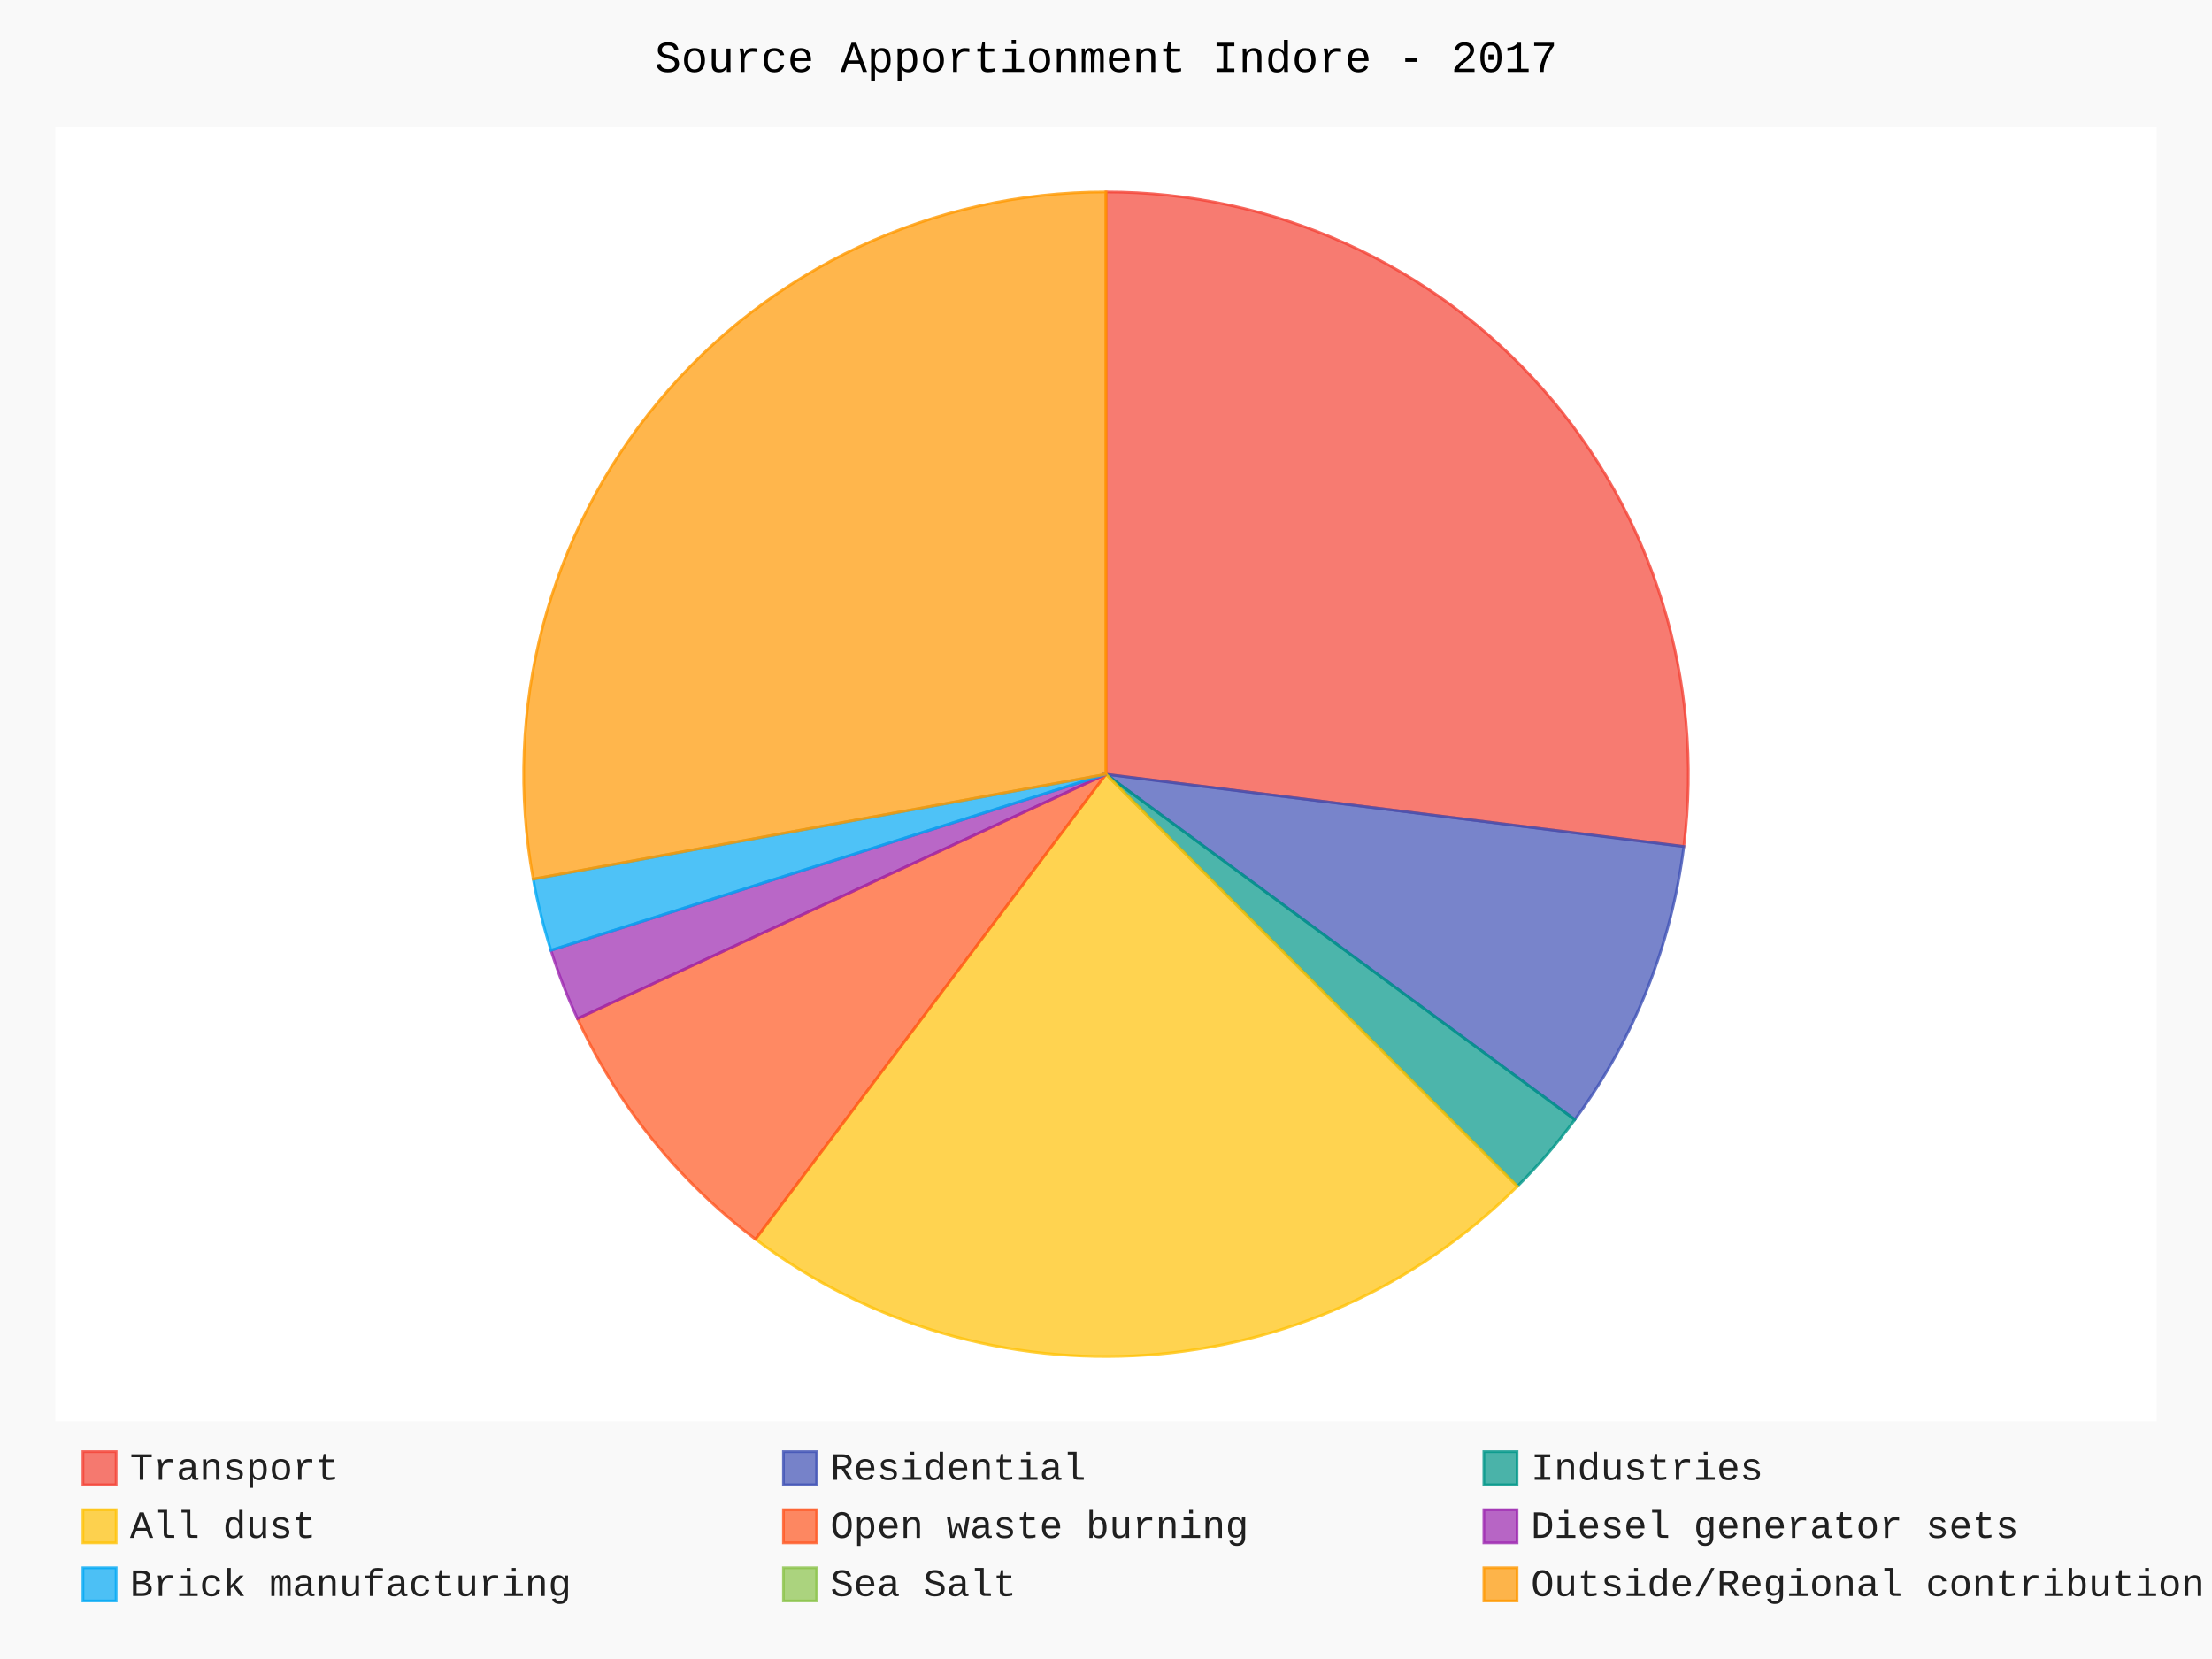
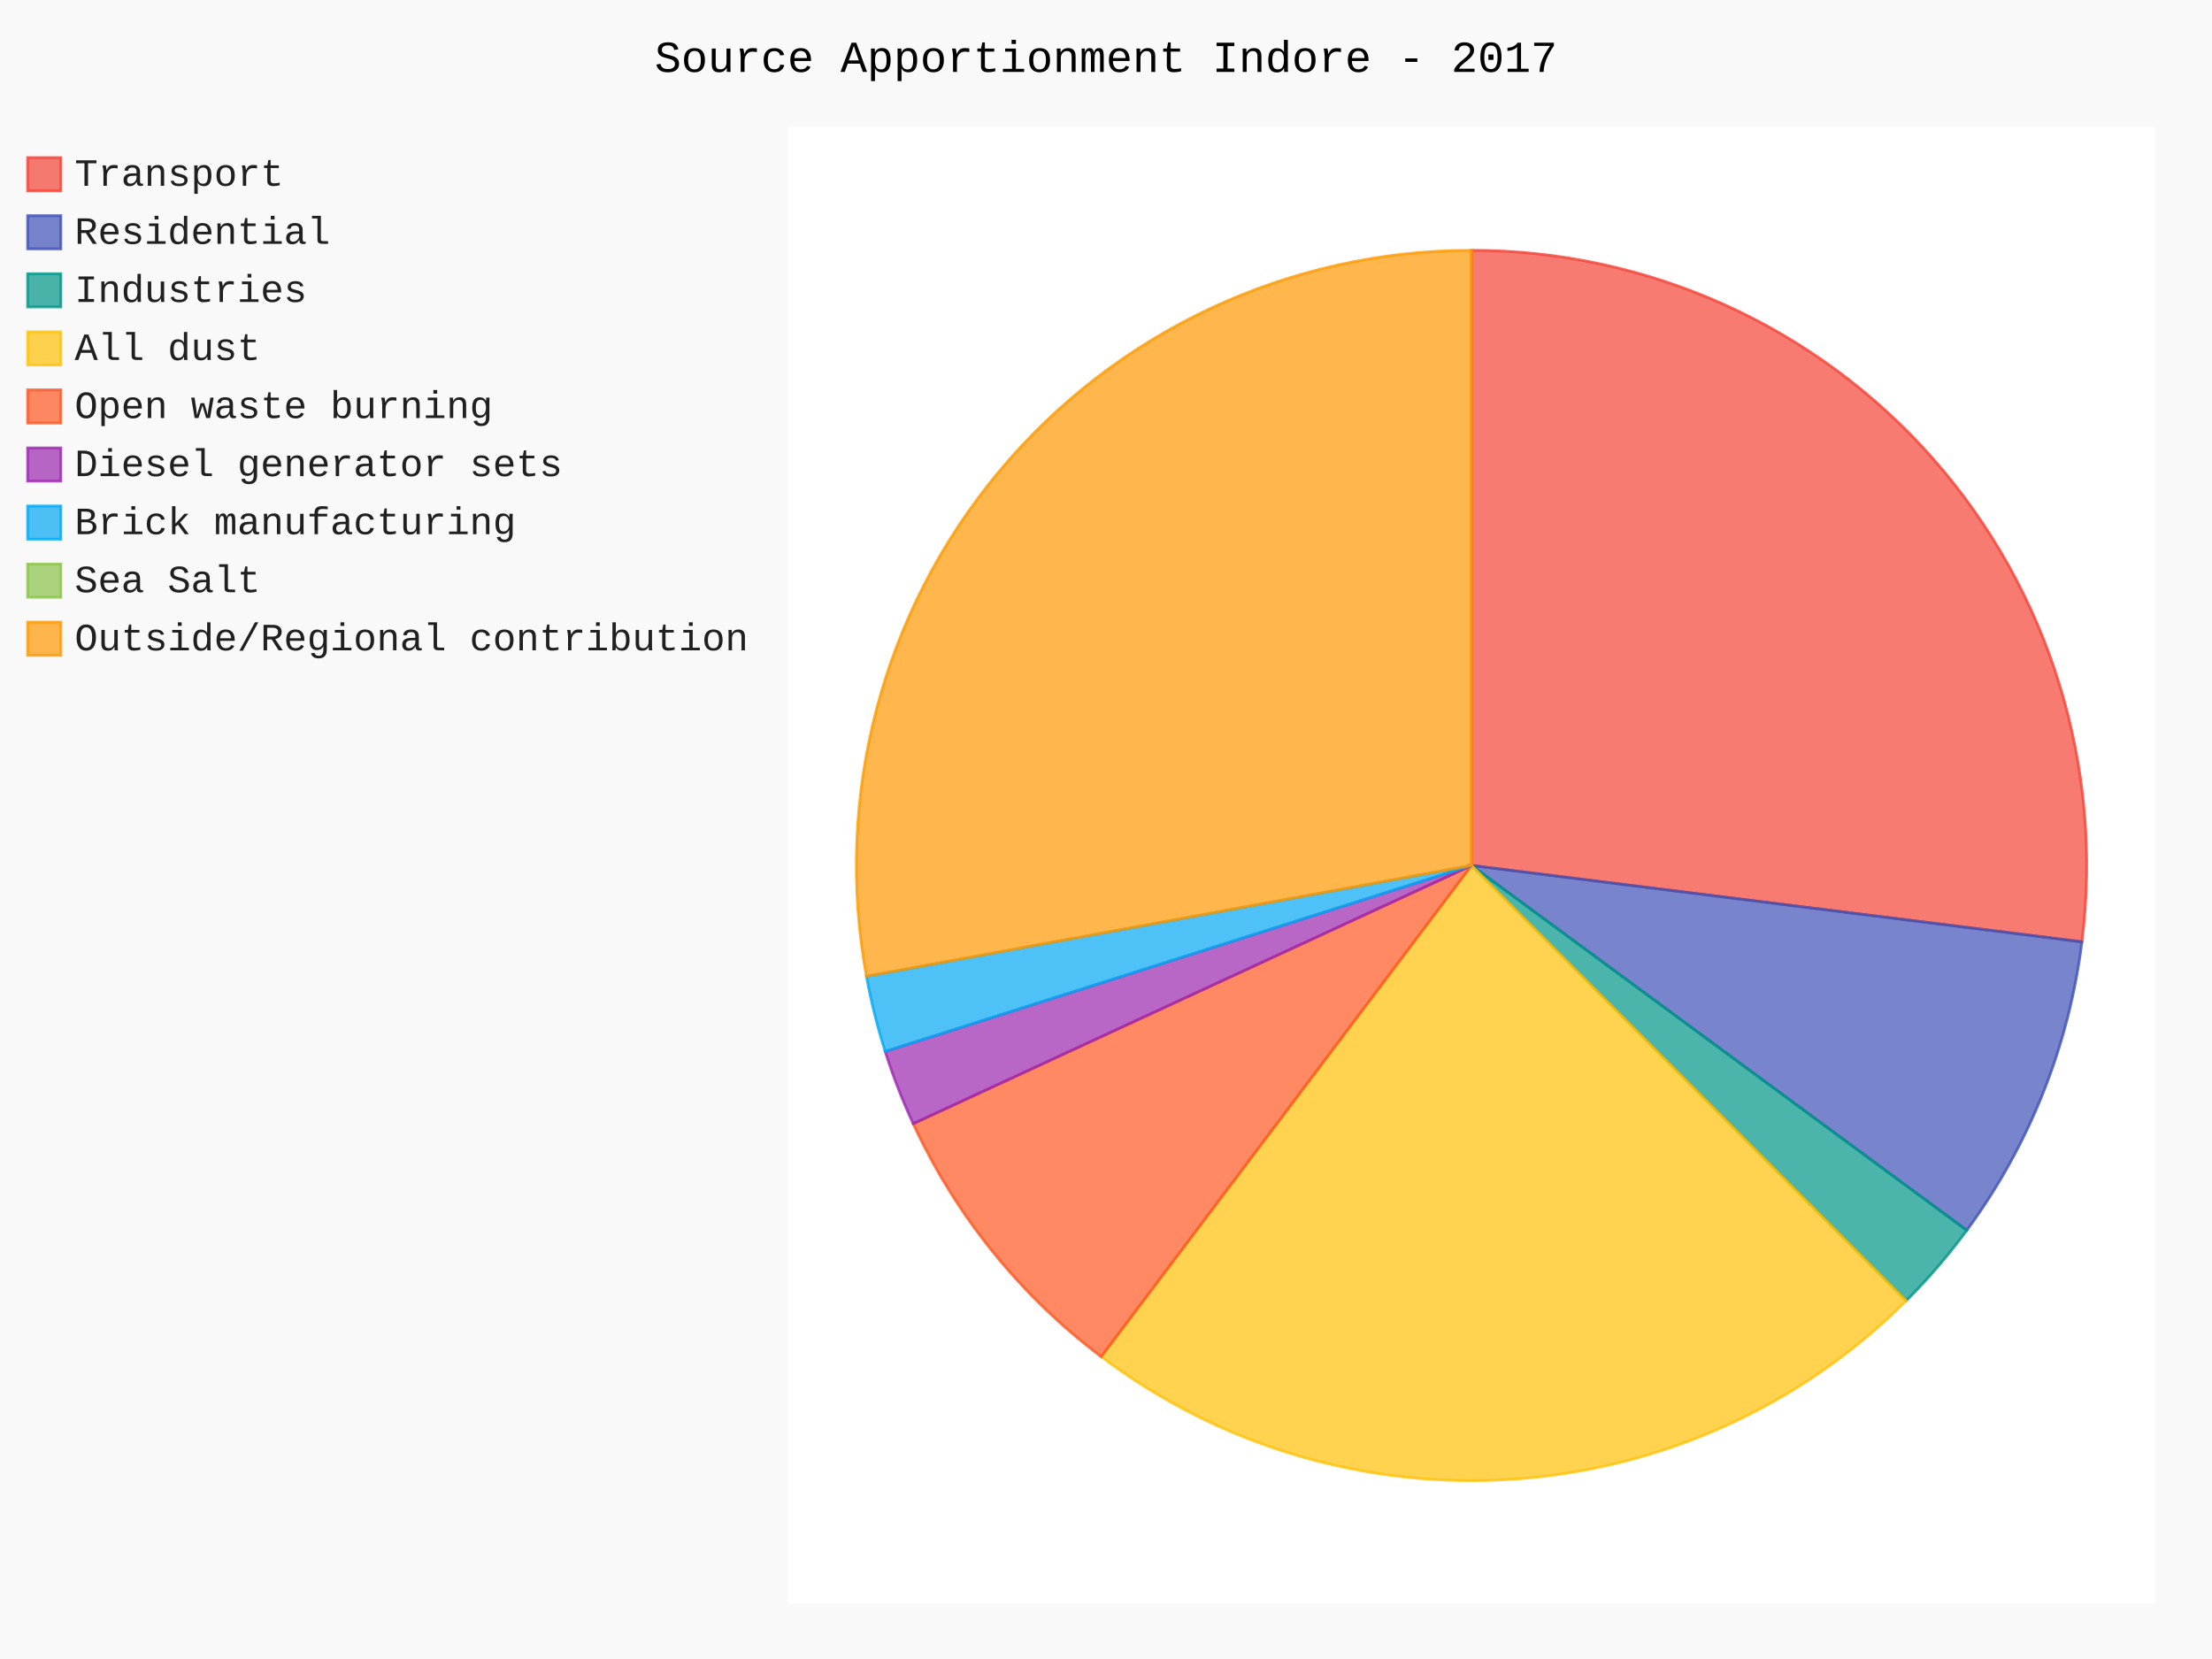
- <svg xmlns="http://www.w3.org/2000/svg" id="chart-6574b5e2-7205-4909-b103-8f83ac362402" class="pygal-chart" viewBox="0 0 800 600">
+ <svg xmlns="http://www.w3.org/2000/svg" id="chart-47ebd4a8-41ba-4cf6-abc7-d8996fae4ff6" class="pygal-chart" viewBox="0 0 800 600">
  <defs>
-     <style type="text/css">#chart-6574b5e2-7205-4909-b103-8f83ac362402{-webkit-user-select:none;-webkit-font-smoothing:antialiased;font-family:Consolas,"Liberation Mono",Menlo,Courier,monospace}#chart-6574b5e2-7205-4909-b103-8f83ac362402 .title{font-family:Consolas,"Liberation Mono",Menlo,Courier,monospace;font-size:16px}#chart-6574b5e2-7205-4909-b103-8f83ac362402 .legends .legend text{font-family:Consolas,"Liberation Mono",Menlo,Courier,monospace;font-size:14px}#chart-6574b5e2-7205-4909-b103-8f83ac362402 .axis text{font-family:Consolas,"Liberation Mono",Menlo,Courier,monospace;font-size:10px}#chart-6574b5e2-7205-4909-b103-8f83ac362402 .axis text.major{font-family:Consolas,"Liberation Mono",Menlo,Courier,monospace;font-size:10px}#chart-6574b5e2-7205-4909-b103-8f83ac362402 .text-overlay text.value{font-family:Consolas,"Liberation Mono",Menlo,Courier,monospace;font-size:16px}#chart-6574b5e2-7205-4909-b103-8f83ac362402 .text-overlay text.label{font-family:Consolas,"Liberation Mono",Menlo,Courier,monospace;font-size:10px}#chart-6574b5e2-7205-4909-b103-8f83ac362402 .tooltip{font-family:Consolas,"Liberation Mono",Menlo,Courier,monospace;font-size:14px}#chart-6574b5e2-7205-4909-b103-8f83ac362402 text.no_data{font-family:Consolas,"Liberation Mono",Menlo,Courier,monospace;font-size:64px}
- #chart-6574b5e2-7205-4909-b103-8f83ac362402{background-color:rgba(249,249,249,1)}#chart-6574b5e2-7205-4909-b103-8f83ac362402 path,#chart-6574b5e2-7205-4909-b103-8f83ac362402 line,#chart-6574b5e2-7205-4909-b103-8f83ac362402 rect,#chart-6574b5e2-7205-4909-b103-8f83ac362402 circle{-webkit-transition:150ms;-moz-transition:150ms;transition:150ms}#chart-6574b5e2-7205-4909-b103-8f83ac362402 .graph &gt; .background{fill:rgba(249,249,249,1)}#chart-6574b5e2-7205-4909-b103-8f83ac362402 .plot &gt; .background{fill:rgba(255,255,255,1)}#chart-6574b5e2-7205-4909-b103-8f83ac362402 .graph{fill:rgba(0,0,0,.87)}#chart-6574b5e2-7205-4909-b103-8f83ac362402 text.no_data{fill:rgba(0,0,0,1)}#chart-6574b5e2-7205-4909-b103-8f83ac362402 .title{fill:rgba(0,0,0,1)}#chart-6574b5e2-7205-4909-b103-8f83ac362402 .legends .legend text{fill:rgba(0,0,0,.87)}#chart-6574b5e2-7205-4909-b103-8f83ac362402 .legends .legend:hover text{fill:rgba(0,0,0,1)}#chart-6574b5e2-7205-4909-b103-8f83ac362402 .axis .line{stroke:rgba(0,0,0,1)}#chart-6574b5e2-7205-4909-b103-8f83ac362402 .axis .guide.line{stroke:rgba(0,0,0,.54)}#chart-6574b5e2-7205-4909-b103-8f83ac362402 .axis .major.line{stroke:rgba(0,0,0,.87)}#chart-6574b5e2-7205-4909-b103-8f83ac362402 .axis text.major{fill:rgba(0,0,0,1)}#chart-6574b5e2-7205-4909-b103-8f83ac362402 .axis.y .guides:hover .guide.line,#chart-6574b5e2-7205-4909-b103-8f83ac362402 .line-graph .axis.x .guides:hover .guide.line,#chart-6574b5e2-7205-4909-b103-8f83ac362402 .stackedline-graph .axis.x .guides:hover .guide.line,#chart-6574b5e2-7205-4909-b103-8f83ac362402 .xy-graph .axis.x .guides:hover .guide.line{stroke:rgba(0,0,0,1)}#chart-6574b5e2-7205-4909-b103-8f83ac362402 .axis .guides:hover text{fill:rgba(0,0,0,1)}#chart-6574b5e2-7205-4909-b103-8f83ac362402 .reactive{fill-opacity:.7;stroke-opacity:.8;stroke-width:1}#chart-6574b5e2-7205-4909-b103-8f83ac362402 .ci{stroke:rgba(0,0,0,.87)}#chart-6574b5e2-7205-4909-b103-8f83ac362402 .reactive.active,#chart-6574b5e2-7205-4909-b103-8f83ac362402 .active .reactive{fill-opacity:.8;stroke-opacity:.9;stroke-width:4}#chart-6574b5e2-7205-4909-b103-8f83ac362402 .ci .reactive.active{stroke-width:1.5}#chart-6574b5e2-7205-4909-b103-8f83ac362402 .series text{fill:rgba(0,0,0,1)}#chart-6574b5e2-7205-4909-b103-8f83ac362402 .tooltip rect{fill:rgba(255,255,255,1);stroke:rgba(0,0,0,1);-webkit-transition:opacity 150ms;-moz-transition:opacity 150ms;transition:opacity 150ms}#chart-6574b5e2-7205-4909-b103-8f83ac362402 .tooltip .label{fill:rgba(0,0,0,.87)}#chart-6574b5e2-7205-4909-b103-8f83ac362402 .tooltip .label{fill:rgba(0,0,0,.87)}#chart-6574b5e2-7205-4909-b103-8f83ac362402 .tooltip .legend{font-size:.8em;fill:rgba(0,0,0,.54)}#chart-6574b5e2-7205-4909-b103-8f83ac362402 .tooltip .x_label{font-size:.6em;fill:rgba(0,0,0,1)}#chart-6574b5e2-7205-4909-b103-8f83ac362402 .tooltip .xlink{font-size:.5em;text-decoration:underline}#chart-6574b5e2-7205-4909-b103-8f83ac362402 .tooltip .value{font-size:1.5em}#chart-6574b5e2-7205-4909-b103-8f83ac362402 .bound{font-size:.5em}#chart-6574b5e2-7205-4909-b103-8f83ac362402 .max-value{font-size:.75em;fill:rgba(0,0,0,.54)}#chart-6574b5e2-7205-4909-b103-8f83ac362402 .map-element{fill:rgba(255,255,255,1);stroke:rgba(0,0,0,.54) !important}#chart-6574b5e2-7205-4909-b103-8f83ac362402 .map-element .reactive{fill-opacity:inherit;stroke-opacity:inherit}#chart-6574b5e2-7205-4909-b103-8f83ac362402 .color-0,#chart-6574b5e2-7205-4909-b103-8f83ac362402 .color-0 a:visited{stroke:#F44336;fill:#F44336}#chart-6574b5e2-7205-4909-b103-8f83ac362402 .color-1,#chart-6574b5e2-7205-4909-b103-8f83ac362402 .color-1 a:visited{stroke:#3F51B5;fill:#3F51B5}#chart-6574b5e2-7205-4909-b103-8f83ac362402 .color-2,#chart-6574b5e2-7205-4909-b103-8f83ac362402 .color-2 a:visited{stroke:#009688;fill:#009688}#chart-6574b5e2-7205-4909-b103-8f83ac362402 .color-3,#chart-6574b5e2-7205-4909-b103-8f83ac362402 .color-3 a:visited{stroke:#FFC107;fill:#FFC107}#chart-6574b5e2-7205-4909-b103-8f83ac362402 .color-4,#chart-6574b5e2-7205-4909-b103-8f83ac362402 .color-4 a:visited{stroke:#FF5722;fill:#FF5722}#chart-6574b5e2-7205-4909-b103-8f83ac362402 .color-5,#chart-6574b5e2-7205-4909-b103-8f83ac362402 .color-5 a:visited{stroke:#9C27B0;fill:#9C27B0}#chart-6574b5e2-7205-4909-b103-8f83ac362402 .color-6,#chart-6574b5e2-7205-4909-b103-8f83ac362402 .color-6 a:visited{stroke:#03A9F4;fill:#03A9F4}#chart-6574b5e2-7205-4909-b103-8f83ac362402 .color-7,#chart-6574b5e2-7205-4909-b103-8f83ac362402 .color-7 a:visited{stroke:#8BC34A;fill:#8BC34A}#chart-6574b5e2-7205-4909-b103-8f83ac362402 .color-8,#chart-6574b5e2-7205-4909-b103-8f83ac362402 .color-8 a:visited{stroke:#FF9800;fill:#FF9800}#chart-6574b5e2-7205-4909-b103-8f83ac362402 .text-overlay .color-0 text{fill:black}#chart-6574b5e2-7205-4909-b103-8f83ac362402 .text-overlay .color-1 text{fill:black}#chart-6574b5e2-7205-4909-b103-8f83ac362402 .text-overlay .color-2 text{fill:black}#chart-6574b5e2-7205-4909-b103-8f83ac362402 .text-overlay .color-3 text{fill:black}#chart-6574b5e2-7205-4909-b103-8f83ac362402 .text-overlay .color-4 text{fill:black}#chart-6574b5e2-7205-4909-b103-8f83ac362402 .text-overlay .color-5 text{fill:black}#chart-6574b5e2-7205-4909-b103-8f83ac362402 .text-overlay .color-6 text{fill:black}#chart-6574b5e2-7205-4909-b103-8f83ac362402 .text-overlay .color-7 text{fill:black}#chart-6574b5e2-7205-4909-b103-8f83ac362402 .text-overlay .color-8 text{fill:black}
- #chart-6574b5e2-7205-4909-b103-8f83ac362402 text.no_data{text-anchor:middle}#chart-6574b5e2-7205-4909-b103-8f83ac362402 .guide.line{fill:none}#chart-6574b5e2-7205-4909-b103-8f83ac362402 .centered{text-anchor:middle}#chart-6574b5e2-7205-4909-b103-8f83ac362402 .title{text-anchor:middle}#chart-6574b5e2-7205-4909-b103-8f83ac362402 .legends .legend text{fill-opacity:1}#chart-6574b5e2-7205-4909-b103-8f83ac362402 .axis.x text{text-anchor:middle}#chart-6574b5e2-7205-4909-b103-8f83ac362402 .axis.x:not(.web) text[transform]{text-anchor:start}#chart-6574b5e2-7205-4909-b103-8f83ac362402 .axis.x:not(.web) text[transform].backwards{text-anchor:end}#chart-6574b5e2-7205-4909-b103-8f83ac362402 .axis.y text{text-anchor:end}#chart-6574b5e2-7205-4909-b103-8f83ac362402 .axis.y text[transform].backwards{text-anchor:start}#chart-6574b5e2-7205-4909-b103-8f83ac362402 .axis.y2 text{text-anchor:start}#chart-6574b5e2-7205-4909-b103-8f83ac362402 .axis.y2 text[transform].backwards{text-anchor:end}#chart-6574b5e2-7205-4909-b103-8f83ac362402 .axis .guide.line{stroke-dasharray:4,4;stroke:black}#chart-6574b5e2-7205-4909-b103-8f83ac362402 .axis .major.guide.line{stroke-dasharray:6,6;stroke:black}#chart-6574b5e2-7205-4909-b103-8f83ac362402 .horizontal .axis.y .guide.line,#chart-6574b5e2-7205-4909-b103-8f83ac362402 .horizontal .axis.y2 .guide.line,#chart-6574b5e2-7205-4909-b103-8f83ac362402 .vertical .axis.x .guide.line{opacity:0}#chart-6574b5e2-7205-4909-b103-8f83ac362402 .horizontal .axis.always_show .guide.line,#chart-6574b5e2-7205-4909-b103-8f83ac362402 .vertical .axis.always_show .guide.line{opacity:1 !important}#chart-6574b5e2-7205-4909-b103-8f83ac362402 .axis.y .guides:hover .guide.line,#chart-6574b5e2-7205-4909-b103-8f83ac362402 .axis.y2 .guides:hover .guide.line,#chart-6574b5e2-7205-4909-b103-8f83ac362402 .axis.x .guides:hover .guide.line{opacity:1}#chart-6574b5e2-7205-4909-b103-8f83ac362402 .axis .guides:hover text{opacity:1}#chart-6574b5e2-7205-4909-b103-8f83ac362402 .nofill{fill:none}#chart-6574b5e2-7205-4909-b103-8f83ac362402 .subtle-fill{fill-opacity:.2}#chart-6574b5e2-7205-4909-b103-8f83ac362402 .dot{stroke-width:1px;fill-opacity:1;stroke-opacity:1}#chart-6574b5e2-7205-4909-b103-8f83ac362402 .dot.active{stroke-width:5px}#chart-6574b5e2-7205-4909-b103-8f83ac362402 .dot.negative{fill:transparent}#chart-6574b5e2-7205-4909-b103-8f83ac362402 text,#chart-6574b5e2-7205-4909-b103-8f83ac362402 tspan{stroke:none !important}#chart-6574b5e2-7205-4909-b103-8f83ac362402 .series text.active{opacity:1}#chart-6574b5e2-7205-4909-b103-8f83ac362402 .tooltip rect{fill-opacity:.95;stroke-width:.5}#chart-6574b5e2-7205-4909-b103-8f83ac362402 .tooltip text{fill-opacity:1}#chart-6574b5e2-7205-4909-b103-8f83ac362402 .showable{visibility:hidden}#chart-6574b5e2-7205-4909-b103-8f83ac362402 .showable.shown{visibility:visible}#chart-6574b5e2-7205-4909-b103-8f83ac362402 .gauge-background{fill:rgba(229,229,229,1);stroke:none}#chart-6574b5e2-7205-4909-b103-8f83ac362402 .bg-lines{stroke:rgba(249,249,249,1);stroke-width:2px}</style>
+     <style type="text/css">#chart-47ebd4a8-41ba-4cf6-abc7-d8996fae4ff6{-webkit-user-select:none;-webkit-font-smoothing:antialiased;font-family:Consolas,"Liberation Mono",Menlo,Courier,monospace}#chart-47ebd4a8-41ba-4cf6-abc7-d8996fae4ff6 .title{font-family:Consolas,"Liberation Mono",Menlo,Courier,monospace;font-size:16px}#chart-47ebd4a8-41ba-4cf6-abc7-d8996fae4ff6 .legends .legend text{font-family:Consolas,"Liberation Mono",Menlo,Courier,monospace;font-size:14px}#chart-47ebd4a8-41ba-4cf6-abc7-d8996fae4ff6 .axis text{font-family:Consolas,"Liberation Mono",Menlo,Courier,monospace;font-size:10px}#chart-47ebd4a8-41ba-4cf6-abc7-d8996fae4ff6 .axis text.major{font-family:Consolas,"Liberation Mono",Menlo,Courier,monospace;font-size:10px}#chart-47ebd4a8-41ba-4cf6-abc7-d8996fae4ff6 .text-overlay text.value{font-family:Consolas,"Liberation Mono",Menlo,Courier,monospace;font-size:16px}#chart-47ebd4a8-41ba-4cf6-abc7-d8996fae4ff6 .text-overlay text.label{font-family:Consolas,"Liberation Mono",Menlo,Courier,monospace;font-size:10px}#chart-47ebd4a8-41ba-4cf6-abc7-d8996fae4ff6 .tooltip{font-family:Consolas,"Liberation Mono",Menlo,Courier,monospace;font-size:14px}#chart-47ebd4a8-41ba-4cf6-abc7-d8996fae4ff6 text.no_data{font-family:Consolas,"Liberation Mono",Menlo,Courier,monospace;font-size:64px}
+ #chart-47ebd4a8-41ba-4cf6-abc7-d8996fae4ff6{background-color:rgba(249,249,249,1)}#chart-47ebd4a8-41ba-4cf6-abc7-d8996fae4ff6 path,#chart-47ebd4a8-41ba-4cf6-abc7-d8996fae4ff6 line,#chart-47ebd4a8-41ba-4cf6-abc7-d8996fae4ff6 rect,#chart-47ebd4a8-41ba-4cf6-abc7-d8996fae4ff6 circle{-webkit-transition:150ms;-moz-transition:150ms;transition:150ms}#chart-47ebd4a8-41ba-4cf6-abc7-d8996fae4ff6 .graph &gt; .background{fill:rgba(249,249,249,1)}#chart-47ebd4a8-41ba-4cf6-abc7-d8996fae4ff6 .plot &gt; .background{fill:rgba(255,255,255,1)}#chart-47ebd4a8-41ba-4cf6-abc7-d8996fae4ff6 .graph{fill:rgba(0,0,0,.87)}#chart-47ebd4a8-41ba-4cf6-abc7-d8996fae4ff6 text.no_data{fill:rgba(0,0,0,1)}#chart-47ebd4a8-41ba-4cf6-abc7-d8996fae4ff6 .title{fill:rgba(0,0,0,1)}#chart-47ebd4a8-41ba-4cf6-abc7-d8996fae4ff6 .legends .legend text{fill:rgba(0,0,0,.87)}#chart-47ebd4a8-41ba-4cf6-abc7-d8996fae4ff6 .legends .legend:hover text{fill:rgba(0,0,0,1)}#chart-47ebd4a8-41ba-4cf6-abc7-d8996fae4ff6 .axis .line{stroke:rgba(0,0,0,1)}#chart-47ebd4a8-41ba-4cf6-abc7-d8996fae4ff6 .axis .guide.line{stroke:rgba(0,0,0,.54)}#chart-47ebd4a8-41ba-4cf6-abc7-d8996fae4ff6 .axis .major.line{stroke:rgba(0,0,0,.87)}#chart-47ebd4a8-41ba-4cf6-abc7-d8996fae4ff6 .axis text.major{fill:rgba(0,0,0,1)}#chart-47ebd4a8-41ba-4cf6-abc7-d8996fae4ff6 .axis.y .guides:hover .guide.line,#chart-47ebd4a8-41ba-4cf6-abc7-d8996fae4ff6 .line-graph .axis.x .guides:hover .guide.line,#chart-47ebd4a8-41ba-4cf6-abc7-d8996fae4ff6 .stackedline-graph .axis.x .guides:hover .guide.line,#chart-47ebd4a8-41ba-4cf6-abc7-d8996fae4ff6 .xy-graph .axis.x .guides:hover .guide.line{stroke:rgba(0,0,0,1)}#chart-47ebd4a8-41ba-4cf6-abc7-d8996fae4ff6 .axis .guides:hover text{fill:rgba(0,0,0,1)}#chart-47ebd4a8-41ba-4cf6-abc7-d8996fae4ff6 .reactive{fill-opacity:.7;stroke-opacity:.8;stroke-width:1}#chart-47ebd4a8-41ba-4cf6-abc7-d8996fae4ff6 .ci{stroke:rgba(0,0,0,.87)}#chart-47ebd4a8-41ba-4cf6-abc7-d8996fae4ff6 .reactive.active,#chart-47ebd4a8-41ba-4cf6-abc7-d8996fae4ff6 .active .reactive{fill-opacity:.8;stroke-opacity:.9;stroke-width:4}#chart-47ebd4a8-41ba-4cf6-abc7-d8996fae4ff6 .ci .reactive.active{stroke-width:1.5}#chart-47ebd4a8-41ba-4cf6-abc7-d8996fae4ff6 .series text{fill:rgba(0,0,0,1)}#chart-47ebd4a8-41ba-4cf6-abc7-d8996fae4ff6 .tooltip rect{fill:rgba(255,255,255,1);stroke:rgba(0,0,0,1);-webkit-transition:opacity 150ms;-moz-transition:opacity 150ms;transition:opacity 150ms}#chart-47ebd4a8-41ba-4cf6-abc7-d8996fae4ff6 .tooltip .label{fill:rgba(0,0,0,.87)}#chart-47ebd4a8-41ba-4cf6-abc7-d8996fae4ff6 .tooltip .label{fill:rgba(0,0,0,.87)}#chart-47ebd4a8-41ba-4cf6-abc7-d8996fae4ff6 .tooltip .legend{font-size:.8em;fill:rgba(0,0,0,.54)}#chart-47ebd4a8-41ba-4cf6-abc7-d8996fae4ff6 .tooltip .x_label{font-size:.6em;fill:rgba(0,0,0,1)}#chart-47ebd4a8-41ba-4cf6-abc7-d8996fae4ff6 .tooltip .xlink{font-size:.5em;text-decoration:underline}#chart-47ebd4a8-41ba-4cf6-abc7-d8996fae4ff6 .tooltip .value{font-size:1.5em}#chart-47ebd4a8-41ba-4cf6-abc7-d8996fae4ff6 .bound{font-size:.5em}#chart-47ebd4a8-41ba-4cf6-abc7-d8996fae4ff6 .max-value{font-size:.75em;fill:rgba(0,0,0,.54)}#chart-47ebd4a8-41ba-4cf6-abc7-d8996fae4ff6 .map-element{fill:rgba(255,255,255,1);stroke:rgba(0,0,0,.54) !important}#chart-47ebd4a8-41ba-4cf6-abc7-d8996fae4ff6 .map-element .reactive{fill-opacity:inherit;stroke-opacity:inherit}#chart-47ebd4a8-41ba-4cf6-abc7-d8996fae4ff6 .color-0,#chart-47ebd4a8-41ba-4cf6-abc7-d8996fae4ff6 .color-0 a:visited{stroke:#F44336;fill:#F44336}#chart-47ebd4a8-41ba-4cf6-abc7-d8996fae4ff6 .color-1,#chart-47ebd4a8-41ba-4cf6-abc7-d8996fae4ff6 .color-1 a:visited{stroke:#3F51B5;fill:#3F51B5}#chart-47ebd4a8-41ba-4cf6-abc7-d8996fae4ff6 .color-2,#chart-47ebd4a8-41ba-4cf6-abc7-d8996fae4ff6 .color-2 a:visited{stroke:#009688;fill:#009688}#chart-47ebd4a8-41ba-4cf6-abc7-d8996fae4ff6 .color-3,#chart-47ebd4a8-41ba-4cf6-abc7-d8996fae4ff6 .color-3 a:visited{stroke:#FFC107;fill:#FFC107}#chart-47ebd4a8-41ba-4cf6-abc7-d8996fae4ff6 .color-4,#chart-47ebd4a8-41ba-4cf6-abc7-d8996fae4ff6 .color-4 a:visited{stroke:#FF5722;fill:#FF5722}#chart-47ebd4a8-41ba-4cf6-abc7-d8996fae4ff6 .color-5,#chart-47ebd4a8-41ba-4cf6-abc7-d8996fae4ff6 .color-5 a:visited{stroke:#9C27B0;fill:#9C27B0}#chart-47ebd4a8-41ba-4cf6-abc7-d8996fae4ff6 .color-6,#chart-47ebd4a8-41ba-4cf6-abc7-d8996fae4ff6 .color-6 a:visited{stroke:#03A9F4;fill:#03A9F4}#chart-47ebd4a8-41ba-4cf6-abc7-d8996fae4ff6 .color-7,#chart-47ebd4a8-41ba-4cf6-abc7-d8996fae4ff6 .color-7 a:visited{stroke:#8BC34A;fill:#8BC34A}#chart-47ebd4a8-41ba-4cf6-abc7-d8996fae4ff6 .color-8,#chart-47ebd4a8-41ba-4cf6-abc7-d8996fae4ff6 .color-8 a:visited{stroke:#FF9800;fill:#FF9800}#chart-47ebd4a8-41ba-4cf6-abc7-d8996fae4ff6 .text-overlay .color-0 text{fill:black}#chart-47ebd4a8-41ba-4cf6-abc7-d8996fae4ff6 .text-overlay .color-1 text{fill:black}#chart-47ebd4a8-41ba-4cf6-abc7-d8996fae4ff6 .text-overlay .color-2 text{fill:black}#chart-47ebd4a8-41ba-4cf6-abc7-d8996fae4ff6 .text-overlay .color-3 text{fill:black}#chart-47ebd4a8-41ba-4cf6-abc7-d8996fae4ff6 .text-overlay .color-4 text{fill:black}#chart-47ebd4a8-41ba-4cf6-abc7-d8996fae4ff6 .text-overlay .color-5 text{fill:black}#chart-47ebd4a8-41ba-4cf6-abc7-d8996fae4ff6 .text-overlay .color-6 text{fill:black}#chart-47ebd4a8-41ba-4cf6-abc7-d8996fae4ff6 .text-overlay .color-7 text{fill:black}#chart-47ebd4a8-41ba-4cf6-abc7-d8996fae4ff6 .text-overlay .color-8 text{fill:black}
+ #chart-47ebd4a8-41ba-4cf6-abc7-d8996fae4ff6 text.no_data{text-anchor:middle}#chart-47ebd4a8-41ba-4cf6-abc7-d8996fae4ff6 .guide.line{fill:none}#chart-47ebd4a8-41ba-4cf6-abc7-d8996fae4ff6 .centered{text-anchor:middle}#chart-47ebd4a8-41ba-4cf6-abc7-d8996fae4ff6 .title{text-anchor:middle}#chart-47ebd4a8-41ba-4cf6-abc7-d8996fae4ff6 .legends .legend text{fill-opacity:1}#chart-47ebd4a8-41ba-4cf6-abc7-d8996fae4ff6 .axis.x text{text-anchor:middle}#chart-47ebd4a8-41ba-4cf6-abc7-d8996fae4ff6 .axis.x:not(.web) text[transform]{text-anchor:start}#chart-47ebd4a8-41ba-4cf6-abc7-d8996fae4ff6 .axis.x:not(.web) text[transform].backwards{text-anchor:end}#chart-47ebd4a8-41ba-4cf6-abc7-d8996fae4ff6 .axis.y text{text-anchor:end}#chart-47ebd4a8-41ba-4cf6-abc7-d8996fae4ff6 .axis.y text[transform].backwards{text-anchor:start}#chart-47ebd4a8-41ba-4cf6-abc7-d8996fae4ff6 .axis.y2 text{text-anchor:start}#chart-47ebd4a8-41ba-4cf6-abc7-d8996fae4ff6 .axis.y2 text[transform].backwards{text-anchor:end}#chart-47ebd4a8-41ba-4cf6-abc7-d8996fae4ff6 .axis .guide.line{stroke-dasharray:4,4;stroke:black}#chart-47ebd4a8-41ba-4cf6-abc7-d8996fae4ff6 .axis .major.guide.line{stroke-dasharray:6,6;stroke:black}#chart-47ebd4a8-41ba-4cf6-abc7-d8996fae4ff6 .horizontal .axis.y .guide.line,#chart-47ebd4a8-41ba-4cf6-abc7-d8996fae4ff6 .horizontal .axis.y2 .guide.line,#chart-47ebd4a8-41ba-4cf6-abc7-d8996fae4ff6 .vertical .axis.x .guide.line{opacity:0}#chart-47ebd4a8-41ba-4cf6-abc7-d8996fae4ff6 .horizontal .axis.always_show .guide.line,#chart-47ebd4a8-41ba-4cf6-abc7-d8996fae4ff6 .vertical .axis.always_show .guide.line{opacity:1 !important}#chart-47ebd4a8-41ba-4cf6-abc7-d8996fae4ff6 .axis.y .guides:hover .guide.line,#chart-47ebd4a8-41ba-4cf6-abc7-d8996fae4ff6 .axis.y2 .guides:hover .guide.line,#chart-47ebd4a8-41ba-4cf6-abc7-d8996fae4ff6 .axis.x .guides:hover .guide.line{opacity:1}#chart-47ebd4a8-41ba-4cf6-abc7-d8996fae4ff6 .axis .guides:hover text{opacity:1}#chart-47ebd4a8-41ba-4cf6-abc7-d8996fae4ff6 .nofill{fill:none}#chart-47ebd4a8-41ba-4cf6-abc7-d8996fae4ff6 .subtle-fill{fill-opacity:.2}#chart-47ebd4a8-41ba-4cf6-abc7-d8996fae4ff6 .dot{stroke-width:1px;fill-opacity:1;stroke-opacity:1}#chart-47ebd4a8-41ba-4cf6-abc7-d8996fae4ff6 .dot.active{stroke-width:5px}#chart-47ebd4a8-41ba-4cf6-abc7-d8996fae4ff6 .dot.negative{fill:transparent}#chart-47ebd4a8-41ba-4cf6-abc7-d8996fae4ff6 text,#chart-47ebd4a8-41ba-4cf6-abc7-d8996fae4ff6 tspan{stroke:none !important}#chart-47ebd4a8-41ba-4cf6-abc7-d8996fae4ff6 .series text.active{opacity:1}#chart-47ebd4a8-41ba-4cf6-abc7-d8996fae4ff6 .tooltip rect{fill-opacity:.95;stroke-width:.5}#chart-47ebd4a8-41ba-4cf6-abc7-d8996fae4ff6 .tooltip text{fill-opacity:1}#chart-47ebd4a8-41ba-4cf6-abc7-d8996fae4ff6 .showable{visibility:hidden}#chart-47ebd4a8-41ba-4cf6-abc7-d8996fae4ff6 .showable.shown{visibility:visible}#chart-47ebd4a8-41ba-4cf6-abc7-d8996fae4ff6 .gauge-background{fill:rgba(229,229,229,1);stroke:none}#chart-47ebd4a8-41ba-4cf6-abc7-d8996fae4ff6 .bg-lines{stroke:rgba(249,249,249,1);stroke-width:2px}</style>
  </defs>
  <g class="graph pie-graph vertical">
    <rect x="0" y="0" width="800" height="600" class="background" />
-     <g transform="translate(20, 46)" class="plot">
-       <rect x="0" y="0" width="760" height="468.0" class="background" />
+     <g transform="translate(285, 46)" class="plot">
+       <rect x="0" y="0" width="494.4" height="534" class="background" />
      <g class="series serie-0 color-0">
        <g class="slices">
          <g class="slice">
-             <path d="M380 23.4 A210.6 210.6 0 0 1 588.971 260.145 L380 234 A0 0 0 0 0 380 234 z" class="slice reactive tooltip-trigger" />
+             <path d="M247.2 44.52 A222.48 222.48 0 0 1 467.959 294.62 L247.2 267 A0 0 0 0 0 247.2 267 z" class="slice reactive tooltip-trigger" />
          </g>
        </g>
      </g>
      <g class="series serie-1 color-1">
        <g class="slices">
          <g class="slice">
-             <path d="M588.971 260.145 A210.6 210.6 0 0 1 549.556 358.912 L380 234 A0 0 0 0 0 380 234 z" class="slice reactive tooltip-trigger" />
+             <path d="M467.959 294.62 A222.48 222.48 0 0 1 426.321 398.959 L247.2 267 A0 0 0 0 0 247.2 267 z" class="slice reactive tooltip-trigger" />
          </g>
        </g>
      </g>
      <g class="series serie-2 color-2">
        <g class="slices">
          <g class="slice">
-             <path d="M549.556 358.912 A210.6 210.6 0 0 1 528.799 383.034 L380 234 A0 0 0 0 0 380 234 z" class="slice reactive tooltip-trigger" />
+             <path d="M426.321 398.959 A222.48 222.48 0 0 1 404.393 424.441 L247.2 267 A0 0 0 0 0 247.2 267 z" class="slice reactive tooltip-trigger" />
          </g>
        </g>
      </g>
      <g class="series serie-3 color-3">
        <g class="slices">
          <g class="slice">
-             <path d="M528.799 383.034 A210.6 210.6 0 0 1 253.225 402.168 L380 234 A0 0 0 0 0 380 234 z" class="slice reactive tooltip-trigger" />
+             <path d="M404.393 424.441 A222.48 222.48 0 0 1 113.274 444.655 L247.2 267 A0 0 0 0 0 247.2 267 z" class="slice reactive tooltip-trigger" />
          </g>
        </g>
      </g>
      <g class="series serie-4 color-4">
        <g class="slices">
          <g class="slice">
-             <path d="M253.225 402.168 A210.6 210.6 0 0 1 188.86 322.418 L380 234 A0 0 0 0 0 380 234 z" class="slice reactive tooltip-trigger" />
+             <path d="M113.274 444.655 A222.48 222.48 0 0 1 45.278 360.406 L247.2 267 A0 0 0 0 0 247.2 267 z" class="slice reactive tooltip-trigger" />
          </g>
        </g>
      </g>
      <g class="series serie-5 color-5">
        <g class="slices">
          <g class="slice">
-             <path d="M188.86 322.418 A210.6 210.6 0 0 1 179.261 297.689 L380 234 A0 0 0 0 0 380 234 z" class="slice reactive tooltip-trigger" />
+             <path d="M45.278 360.406 A222.48 222.48 0 0 1 35.137 334.282 L247.2 267 A0 0 0 0 0 247.2 267 z" class="slice reactive tooltip-trigger" />
          </g>
        </g>
      </g>
      <g class="series serie-6 color-6">
        <g class="slices">
          <g class="slice">
-             <path d="M179.261 297.689 A210.6 210.6 0 0 1 172.847 271.949 L380 234 A0 0 0 0 0 380 234 z" class="slice reactive tooltip-trigger" />
+             <path d="M35.137 334.282 A222.48 222.48 0 0 1 28.362 307.09 L247.2 267 A0 0 0 0 0 247.2 267 z" class="slice reactive tooltip-trigger" />
          </g>
        </g>
      </g>
      <g class="series serie-7 color-7">
        <g class="slices">
          <g class="slice" />
        </g>
      </g>
      <g class="series serie-8 color-8">
        <g class="slices">
          <g class="slice">
-             <path d="M172.847 271.949 A210.6 210.6 0 0 1 380 23.4 L380 234 A0 0 0 0 0 380 234 z" class="slice reactive tooltip-trigger" />
+             <path d="M28.362 307.09 A222.48 222.48 0 0 1 247.2 44.52 L247.2 267 A0 0 0 0 0 247.2 267 z" class="slice reactive tooltip-trigger" />
          </g>
        </g>
      </g>
    </g>
    <g class="titles">
      <text x="400.0" y="26" class="title plot_title">Source Apportionment Indore - 2017</text>
    </g>
-     <g transform="translate(20, 46)" class="plot overlay">
+     <g transform="translate(285, 46)" class="plot overlay">
      <g class="series serie-0 color-0" />
      <g class="series serie-1 color-1" />
      <g class="series serie-2 color-2" />
      <g class="series serie-3 color-3" />
      <g class="series serie-4 color-4" />
      <g class="series serie-5 color-5" />
      <g class="series serie-6 color-6" />
      <g class="series serie-7 color-7" />
      <g class="series serie-8 color-8" />
    </g>
-     <g transform="translate(20, 46)" class="plot text-overlay">
+     <g transform="translate(285, 46)" class="plot text-overlay">
      <g class="series serie-0 color-0" />
      <g class="series serie-1 color-1" />
      <g class="series serie-2 color-2" />
      <g class="series serie-3 color-3" />
      <g class="series serie-4 color-4" />
      <g class="series serie-5 color-5" />
      <g class="series serie-6 color-6" />
      <g class="series serie-7 color-7" />
      <g class="series serie-8 color-8" />
    </g>
-     <g transform="translate(20, 46)" class="plot tooltip-overlay">
+     <g transform="translate(285, 46)" class="plot tooltip-overlay">
      <g transform="translate(0 0)" style="opacity: 0" class="tooltip">
        <rect rx="0" ry="0" width="0" height="0" class="tooltip-box" />
        <g class="text" />
      </g>
    </g>
-     <g transform="translate(30, 524)" class="legends">
+     <g transform="translate(10, 56)" class="legends">
      <g id="activate-serie-0" class="legend reactive activate-serie">
        <rect x="0.0" y="1.0" width="12" height="12" class="color-0 reactive" />
        <text x="17.0" y="11.2">Transport</text>
      </g>
      <g id="activate-serie-1" class="legend reactive activate-serie">
-         <rect x="253.333" y="1.0" width="12" height="12" class="color-1 reactive" />
-         <text x="270.333" y="11.2">Residential</text>
+         <rect x="0.0" y="22.0" width="12" height="12" class="color-1 reactive" />
+         <text x="17.0" y="32.2">Residential</text>
      </g>
      <g id="activate-serie-2" class="legend reactive activate-serie">
-         <rect x="506.667" y="1.0" width="12" height="12" class="color-2 reactive" />
-         <text x="523.667" y="11.2">Industries</text>
+         <rect x="0.0" y="43.0" width="12" height="12" class="color-2 reactive" />
+         <text x="17.0" y="53.2">Industries</text>
      </g>
      <g id="activate-serie-3" class="legend reactive activate-serie">
-         <rect x="0.0" y="22.0" width="12" height="12" class="color-3 reactive" />
-         <text x="17.0" y="32.2">All dust</text>
+         <rect x="0.0" y="64.0" width="12" height="12" class="color-3 reactive" />
+         <text x="17.0" y="74.2">All dust</text>
      </g>
      <g id="activate-serie-4" class="legend reactive activate-serie">
-         <rect x="253.333" y="22.0" width="12" height="12" class="color-4 reactive" />
-         <text x="270.333" y="32.2">Open waste burning</text>
+         <rect x="0.0" y="85.0" width="12" height="12" class="color-4 reactive" />
+         <text x="17.0" y="95.2">Open waste burning</text>
      </g>
      <g id="activate-serie-5" class="legend reactive activate-serie">
-         <rect x="506.667" y="22.0" width="12" height="12" class="color-5 reactive" />
-         <text x="523.667" y="32.2">Diesel generator sets</text>
+         <rect x="0.0" y="106.0" width="12" height="12" class="color-5 reactive" />
+         <text x="17.0" y="116.2">Diesel generator sets</text>
      </g>
      <g id="activate-serie-6" class="legend reactive activate-serie">
-         <rect x="0.0" y="43.0" width="12" height="12" class="color-6 reactive" />
-         <text x="17.0" y="53.2">Brick manufacturing</text>
+         <rect x="0.0" y="127.0" width="12" height="12" class="color-6 reactive" />
+         <text x="17.0" y="137.2">Brick manufacturing</text>
      </g>
      <g id="activate-serie-7" class="legend reactive activate-serie">
-         <rect x="253.333" y="43.0" width="12" height="12" class="color-7 reactive" />
-         <text x="270.333" y="53.2">Sea Salt</text>
+         <rect x="0.0" y="148.0" width="12" height="12" class="color-7 reactive" />
+         <text x="17.0" y="158.2">Sea Salt</text>
      </g>
      <g id="activate-serie-8" class="legend reactive activate-serie">
-         <rect x="506.667" y="43.0" width="12" height="12" class="color-8 reactive" />
-         <text x="523.667" y="53.2">Outside/Regional contribution</text>
+         <rect x="0.0" y="169.0" width="12" height="12" class="color-8 reactive" />
+         <text x="17.0" y="179.2">Outside/Regional contribution</text>
      </g>
    </g>
+     <g transform="translate(790, 56)" class="legends" />
  </g>
</svg>
